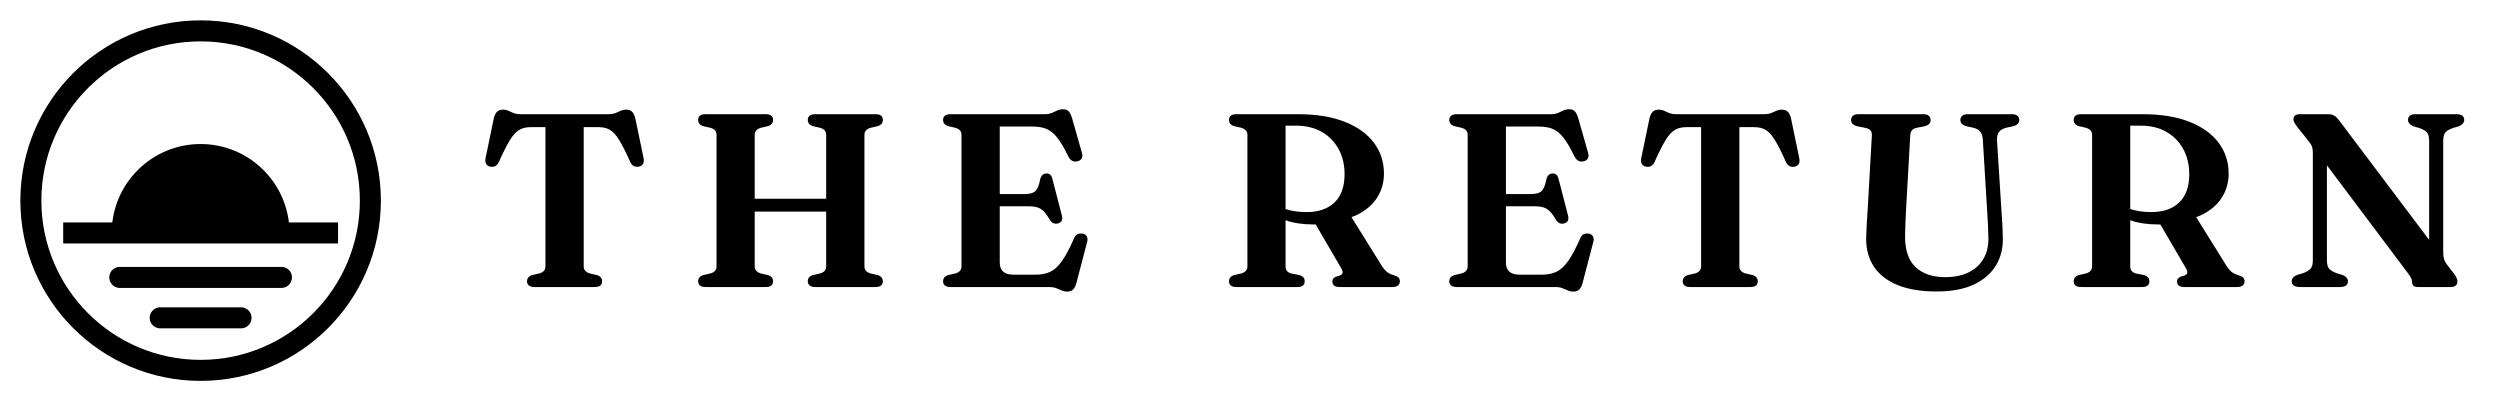
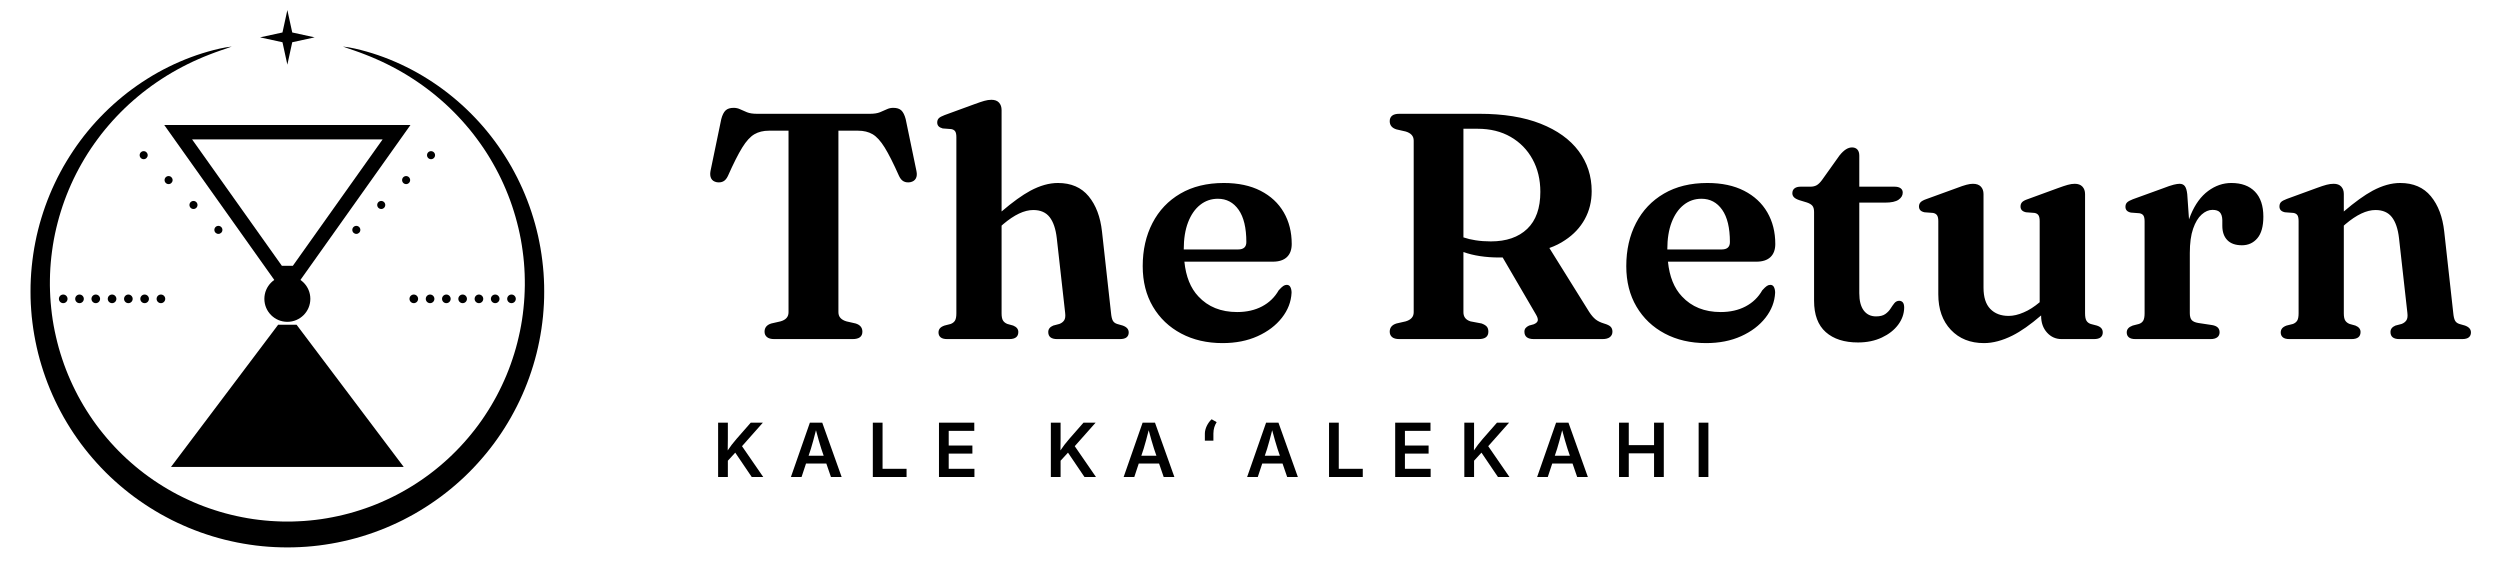
- <svg xmlns="http://www.w3.org/2000/svg" width="648" height="104" viewBox="0 0 648 104">
-   <circle cx="52" cy="52.0" r="44" fill="none" stroke="#000000" stroke-width="5.448" />
-   <path d="M28.952 60.381 A23.048 23.048 0 0 1 75.048 60.381 Z" fill="#000000" />
-   <line x1="16.381" y1="60.381" x2="87.619" y2="60.381" stroke="#000000" stroke-width="5.448" />
-   <line x1="31.048" y1="71.905" x2="72.952" y2="71.905" stroke="#000000" stroke-width="5.448" stroke-linecap="round" />
-   <line x1="41.524" y1="82.381" x2="62.476" y2="82.381" stroke="#000000" stroke-width="5.448" stroke-linecap="round" />
-   <path transform="translate(124,74.4)" d="M11.072 -44.8H33.6Q34.784 -44.8 35.552 -45.104Q36.32 -45.408 36.912 -45.696Q37.504 -45.984 38.208 -45.984Q39.264 -45.984 39.808 -45.472Q40.352 -44.96 40.672 -43.744L42.816 -33.408Q43.008 -32.512 42.688 -31.936Q42.368 -31.36 41.6 -31.2Q40.864 -31.072 40.304 -31.344Q39.744 -31.616 39.36 -32.416Q37.696 -36.16 36.496 -38.096Q35.296 -40.032 34.096 -40.736Q32.896 -41.44 31.2 -41.44H27.296V-5.344Q27.296 -4.64 27.712 -4.192Q28.128 -3.744 28.896 -3.52L30.72 -3.104Q32.064 -2.688 32.064 -1.472Q32.064 0.0 30.112 0.0H14.528Q13.568 0.0 13.088 -0.4Q12.608 -0.8 12.608 -1.472Q12.608 -2.688 13.952 -3.104L15.776 -3.52Q16.576 -3.744 16.976 -4.192Q17.376 -4.64 17.376 -5.344V-41.44H13.472Q11.808 -41.44 10.592 -40.736Q9.376 -40.032 8.176 -38.096Q6.976 -36.16 5.312 -32.416Q4.928 -31.616 4.368 -31.344Q3.808 -31.072 3.072 -31.2Q2.304 -31.36 2.0 -31.936Q1.696 -32.512 1.856 -33.408L4.0 -43.744Q4.32 -44.96 4.864 -45.472Q5.408 -45.984 6.464 -45.984Q7.168 -45.984 7.76 -45.696Q8.352 -45.408 9.12 -45.104Q9.888 -44.8 11.072 -44.8Z M71.616 -5.344Q71.616 -4.64 72.032 -4.192Q72.448 -3.744 73.216 -3.52L75.04 -3.104Q76.384 -2.688 76.384 -1.472Q76.384 -0.8 75.92 -0.4Q75.456 0.0 74.464 0.0H58.88Q57.888 0.0 57.424 -0.4Q56.96 -0.8 56.96 -1.472Q56.96 -2.688 58.304 -3.104L60.128 -3.52Q60.928 -3.744 61.328 -4.192Q61.728 -4.64 61.728 -5.344V-39.456Q61.728 -40.16 61.328 -40.608Q60.928 -41.056 60.128 -41.28L58.304 -41.696Q56.96 -42.112 56.96 -43.328Q56.96 -44.032 57.424 -44.416Q57.888 -44.8 58.88 -44.8H74.464Q75.456 -44.8 75.92 -44.416Q76.384 -44.032 76.384 -43.328Q76.384 -42.112 75.04 -41.696L73.216 -41.28Q72.448 -41.056 72.032 -40.608Q71.616 -40.16 71.616 -39.456V-22.88H90.144V-39.456Q90.144 -40.16 89.744 -40.608Q89.344 -41.056 88.544 -41.28L86.72 -41.696Q85.376 -42.112 85.376 -43.328Q85.376 -44.032 85.856 -44.416Q86.336 -44.8 87.328 -44.8H102.912Q103.904 -44.8 104.368 -44.416Q104.832 -44.032 104.832 -43.328Q104.832 -42.112 103.488 -41.696L101.664 -41.28Q100.896 -41.056 100.48 -40.608Q100.064 -40.16 100.064 -39.456V-5.344Q100.064 -4.64 100.48 -4.192Q100.896 -3.744 101.664 -3.52L103.488 -3.104Q104.832 -2.688 104.832 -1.472Q104.832 -0.8 104.368 -0.4Q103.904 0.0 102.912 0.0H87.328Q86.336 0.0 85.856 -0.4Q85.376 -0.8 85.376 -1.472Q85.376 -2.688 86.72 -3.104L88.544 -3.52Q89.344 -3.744 89.744 -4.192Q90.144 -4.64 90.144 -5.344V-19.552H71.616Z M120.448 -43.328Q120.448 -44.032 120.928 -44.416Q121.408 -44.8 122.4 -44.8H146.72Q147.872 -44.8 148.624 -45.12Q149.376 -45.44 150.032 -45.76Q150.688 -46.08 151.552 -46.08Q152.512 -46.08 153.008 -45.536Q153.504 -44.992 153.888 -43.744L156.448 -34.752Q156.672 -33.952 156.416 -33.408Q156.16 -32.864 155.456 -32.64Q154.656 -32.384 154.016 -32.672Q153.376 -32.96 152.96 -33.76Q151.744 -36.256 150.704 -37.808Q149.664 -39.36 148.608 -40.176Q147.552 -40.992 146.32 -41.296Q145.088 -41.6 143.456 -41.6H135.136V-24.096H141.568Q143.552 -24.096 144.368 -24.864Q145.184 -25.632 145.6 -27.872Q145.792 -28.64 146.192 -29.024Q146.592 -29.408 147.2 -29.44Q148.416 -29.504 148.768 -28.064L151.232 -18.56Q151.424 -17.728 151.216 -17.232Q151.008 -16.736 150.336 -16.512Q149.696 -16.32 149.136 -16.512Q148.576 -16.704 148.192 -17.312Q147.328 -18.784 146.576 -19.568Q145.824 -20.352 144.896 -20.64Q143.968 -20.928 142.528 -20.928H135.136V-6.368Q135.136 -4.768 136.032 -3.984Q136.928 -3.2 138.752 -3.2H144.384Q146.56 -3.2 148.16 -3.92Q149.76 -4.64 151.216 -6.672Q152.672 -8.704 154.432 -12.704Q154.752 -13.44 155.296 -13.696Q155.84 -13.952 156.544 -13.856Q157.344 -13.728 157.68 -13.152Q158.016 -12.576 157.792 -11.712L155.04 -1.184Q154.72 0.032 154.176 0.608Q153.632 1.184 152.576 1.184Q151.84 1.184 151.184 0.88Q150.528 0.576 149.76 0.288Q148.992 0.0 147.872 0.0H122.4Q121.408 0.0 120.928 -0.4Q120.448 -0.8 120.448 -1.472Q120.448 -2.688 121.792 -3.104L123.616 -3.52Q124.416 -3.744 124.816 -4.192Q125.216 -4.64 125.216 -5.344V-39.456Q125.216 -40.16 124.816 -40.608Q124.416 -41.056 123.616 -41.28L121.792 -41.696Q120.448 -42.112 120.448 -43.328Z  M234.72 -29.408Q234.72 -26.336 233.344 -23.84Q231.968 -21.344 229.44 -19.68Q228.032 -18.72 226.304 -18.112L234.24 -5.376Q234.848 -4.448 235.472 -3.936Q236.096 -3.424 237.152 -3.104Q238.144 -2.816 238.496 -2.448Q238.848 -2.08 238.848 -1.472Q238.848 -0.8 238.352 -0.4Q237.856 0.0 236.864 0.0H223.232Q221.344 0.0 221.344 -1.472Q221.344 -1.888 221.568 -2.176Q221.792 -2.464 222.272 -2.688L223.2 -2.944Q223.904 -3.232 224.0 -3.68Q224.096 -4.128 223.616 -4.928L217.024 -16.224Q216.672 -16.224 216.32 -16.224Q214.336 -16.224 212.528 -16.496Q210.72 -16.768 209.216 -17.312V-5.344Q209.216 -4.64 209.568 -4.192Q209.92 -3.744 210.624 -3.52L212.832 -3.104Q213.6 -2.816 213.888 -2.448Q214.176 -2.08 214.176 -1.472Q214.176 0.0 212.256 0.0H196.48Q195.488 0.0 195.024 -0.4Q194.56 -0.8 194.56 -1.472Q194.56 -2.688 195.904 -3.104L197.728 -3.52Q198.496 -3.744 198.912 -4.192Q199.328 -4.64 199.328 -5.344V-39.456Q199.328 -40.16 198.912 -40.608Q198.496 -41.056 197.728 -41.28L195.904 -41.696Q194.56 -42.112 194.56 -43.328Q194.56 -44.032 195.024 -44.416Q195.488 -44.8 196.48 -44.8H212.384Q219.584 -44.8 224.56 -42.832Q229.536 -40.864 232.128 -37.392Q234.72 -33.92 234.72 -29.408ZM209.216 -20.224Q210.336 -19.84 211.616 -19.648Q213.056 -19.424 214.656 -19.424Q219.296 -19.424 221.904 -21.92Q224.512 -24.416 224.512 -29.28Q224.512 -32.928 222.96 -35.76Q221.408 -38.592 218.608 -40.208Q215.808 -41.824 212.032 -41.824H209.216Z M251.648 -43.328Q251.648 -44.032 252.128 -44.416Q252.608 -44.8 253.6 -44.8H277.92Q279.072 -44.8 279.824 -45.12Q280.576 -45.44 281.232 -45.76Q281.888 -46.08 282.752 -46.08Q283.712 -46.08 284.208 -45.536Q284.704 -44.992 285.088 -43.744L287.648 -34.752Q287.872 -33.952 287.616 -33.408Q287.36 -32.864 286.656 -32.64Q285.856 -32.384 285.216 -32.672Q284.576 -32.96 284.16 -33.76Q282.944 -36.256 281.904 -37.808Q280.864 -39.36 279.808 -40.176Q278.752 -40.992 277.52 -41.296Q276.288 -41.6 274.656 -41.6H266.336V-24.096H272.768Q274.752 -24.096 275.568 -24.864Q276.384 -25.632 276.8 -27.872Q276.992 -28.64 277.392 -29.024Q277.792 -29.408 278.4 -29.44Q279.616 -29.504 279.968 -28.064L282.432 -18.56Q282.624 -17.728 282.416 -17.232Q282.208 -16.736 281.536 -16.512Q280.896 -16.32 280.336 -16.512Q279.776 -16.704 279.392 -17.312Q278.528 -18.784 277.776 -19.568Q277.024 -20.352 276.096 -20.64Q275.168 -20.928 273.728 -20.928H266.336V-6.368Q266.336 -4.768 267.232 -3.984Q268.128 -3.2 269.952 -3.2H275.584Q277.76 -3.2 279.36 -3.92Q280.96 -4.64 282.416 -6.672Q283.872 -8.704 285.632 -12.704Q285.952 -13.44 286.496 -13.696Q287.04 -13.952 287.744 -13.856Q288.544 -13.728 288.88 -13.152Q289.216 -12.576 288.992 -11.712L286.24 -1.184Q285.92 0.032 285.376 0.608Q284.832 1.184 283.776 1.184Q283.04 1.184 282.384 0.88Q281.728 0.576 280.96 0.288Q280.192 0.0 279.072 0.0H253.6Q252.608 0.0 252.128 -0.4Q251.648 -0.8 251.648 -1.472Q251.648 -2.688 252.992 -3.104L254.816 -3.52Q255.616 -3.744 256.016 -4.192Q256.416 -4.64 256.416 -5.344V-39.456Q256.416 -40.16 256.016 -40.608Q255.616 -41.056 254.816 -41.28L252.992 -41.696Q251.648 -42.112 251.648 -43.328Z M310.624 -44.8H333.152Q334.336 -44.8 335.104 -45.104Q335.872 -45.408 336.464 -45.696Q337.056 -45.984 337.76 -45.984Q338.816 -45.984 339.36 -45.472Q339.904 -44.96 340.224 -43.744L342.368 -33.408Q342.56 -32.512 342.24 -31.936Q341.92 -31.36 341.152 -31.2Q340.416 -31.072 339.856 -31.344Q339.296 -31.616 338.912 -32.416Q337.248 -36.16 336.048 -38.096Q334.848 -40.032 333.648 -40.736Q332.448 -41.44 330.752 -41.44H326.848V-5.344Q326.848 -4.64 327.264 -4.192Q327.68 -3.744 328.448 -3.52L330.272 -3.104Q331.616 -2.688 331.616 -1.472Q331.616 0.0 329.664 0.0H314.08Q313.12 0.0 312.64 -0.4Q312.16 -0.8 312.16 -1.472Q312.16 -2.688 313.504 -3.104L315.328 -3.52Q316.128 -3.744 316.528 -4.192Q316.928 -4.64 316.928 -5.344V-41.44H313.024Q311.36 -41.44 310.144 -40.736Q308.928 -40.032 307.728 -38.096Q306.528 -36.16 304.864 -32.416Q304.48 -31.616 303.92 -31.344Q303.36 -31.072 302.624 -31.2Q301.856 -31.36 301.552 -31.936Q301.248 -32.512 301.408 -33.408L303.552 -43.744Q303.872 -44.96 304.416 -45.472Q304.96 -45.984 306.016 -45.984Q306.72 -45.984 307.312 -45.696Q307.904 -45.408 308.672 -45.104Q309.44 -44.8 310.624 -44.8Z M391.104 -19.168 389.952 -38.112Q389.888 -39.488 389.28 -40.256Q388.672 -41.024 387.392 -41.312L385.888 -41.632Q384.896 -41.888 384.512 -42.288Q384.128 -42.688 384.128 -43.328Q384.128 -44.0 384.608 -44.4Q385.088 -44.8 385.984 -44.8H397.536Q398.432 -44.8 398.912 -44.4Q399.392 -44.0 399.392 -43.328Q399.392 -42.656 398.992 -42.272Q398.592 -41.888 397.632 -41.632L396.224 -41.344Q394.624 -40.96 394.08 -40.112Q393.536 -39.264 393.632 -37.888L394.816 -19.2Q394.944 -17.568 395.024 -16.0Q395.104 -14.432 395.136 -12.736Q395.232 -8.736 393.344 -5.6Q391.456 -2.464 387.632 -0.656Q383.808 1.152 377.952 1.152Q371.872 1.152 367.792 -0.544Q363.712 -2.24 361.68 -5.344Q359.648 -8.448 359.712 -12.64Q359.712 -13.408 359.776 -14.56Q359.84 -15.712 359.92 -17.232Q360.0 -18.752 360.128 -20.576L361.184 -39.264Q361.248 -40.192 360.784 -40.656Q360.32 -41.12 359.2 -41.312L357.568 -41.632Q355.808 -42.016 355.808 -43.296Q355.808 -44.0 356.288 -44.4Q356.768 -44.8 357.696 -44.8H374.56Q375.456 -44.8 375.936 -44.4Q376.416 -44.0 376.416 -43.296Q376.416 -42.656 376.016 -42.256Q375.616 -41.856 374.656 -41.632L372.992 -41.312Q372.064 -41.152 371.632 -40.688Q371.2 -40.224 371.136 -39.328L370.08 -20.608Q369.952 -18.4 369.888 -16.576Q369.824 -14.752 369.792 -13.344Q369.728 -7.808 372.496 -5.184Q375.264 -2.56 380.192 -2.56Q383.712 -2.56 386.24 -3.792Q388.768 -5.024 390.112 -7.312Q391.456 -9.6 391.392 -12.768Q391.328 -14.976 391.264 -16.448Q391.2 -17.92 391.104 -19.168Z M453.664 -29.408Q453.664 -26.336 452.288 -23.84Q450.912 -21.344 448.384 -19.68Q446.976 -18.72 445.248 -18.112L453.184 -5.376Q453.792 -4.448 454.416 -3.936Q455.04 -3.424 456.096 -3.104Q457.088 -2.816 457.44 -2.448Q457.792 -2.08 457.792 -1.472Q457.792 -0.8 457.296 -0.4Q456.8 0.0 455.808 0.0H442.176Q440.288 0.0 440.288 -1.472Q440.288 -1.888 440.512 -2.176Q440.736 -2.464 441.216 -2.688L442.144 -2.944Q442.848 -3.232 442.944 -3.68Q443.04 -4.128 442.56 -4.928L435.968 -16.224Q435.616 -16.224 435.264 -16.224Q433.28 -16.224 431.472 -16.496Q429.664 -16.768 428.16 -17.312V-5.344Q428.16 -4.64 428.512 -4.192Q428.864 -3.744 429.568 -3.52L431.776 -3.104Q432.544 -2.816 432.832 -2.448Q433.12 -2.08 433.12 -1.472Q433.12 0.0 431.2 0.0H415.424Q414.432 0.0 413.968 -0.4Q413.504 -0.8 413.504 -1.472Q413.504 -2.688 414.848 -3.104L416.672 -3.52Q417.44 -3.744 417.856 -4.192Q418.272 -4.64 418.272 -5.344V-39.456Q418.272 -40.16 417.856 -40.608Q417.44 -41.056 416.672 -41.28L414.848 -41.696Q413.504 -42.112 413.504 -43.328Q413.504 -44.032 413.968 -44.416Q414.432 -44.8 415.424 -44.8H431.328Q438.528 -44.8 443.504 -42.832Q448.48 -40.864 451.072 -37.392Q453.664 -33.92 453.664 -29.408ZM428.16 -20.224Q429.28 -19.84 430.56 -19.648Q432 -19.424 433.6 -19.424Q438.24 -19.424 440.848 -21.92Q443.456 -24.416 443.456 -29.28Q443.456 -32.928 441.904 -35.76Q440.352 -38.592 437.552 -40.208Q434.752 -41.824 430.976 -41.824H428.16Z M484.576 -1.472Q484.576 -0.8 484.112 -0.416Q483.648 -0.032 482.624 0.0H472Q471.008 -0.032 470.512 -0.416Q470.016 -0.8 470.016 -1.472Q470.016 -2.592 471.424 -3.136L472.928 -3.584Q474.4 -4.128 474.944 -4.8Q475.488 -5.472 475.488 -6.976V-34.816Q475.488 -35.84 475.232 -36.48Q474.976 -37.12 474.048 -38.24L471.36 -41.632Q470.848 -42.336 470.656 -42.72Q470.464 -43.104 470.464 -43.488Q470.464 -44.128 470.896 -44.464Q471.328 -44.8 472.064 -44.8H479.392Q480.352 -44.8 480.976 -44.464Q481.6 -44.128 482.272 -43.232L505.632 -12.224V-37.824Q505.632 -39.296 505.136 -39.984Q504.64 -40.672 503.072 -41.216L501.568 -41.664Q500.16 -42.272 500.16 -43.328Q500.16 -44.032 500.64 -44.416Q501.12 -44.8 502.112 -44.8H512.736Q513.76 -44.8 514.24 -44.416Q514.72 -44.032 514.72 -43.328Q514.72 -42.24 513.312 -41.664L511.808 -41.216Q510.336 -40.704 509.808 -40.032Q509.28 -39.36 509.28 -37.824V-9.152Q509.28 -8.128 509.456 -7.392Q509.632 -6.656 510.112 -6.016L512.096 -3.424Q512.672 -2.624 512.816 -2.224Q512.96 -1.824 512.96 -1.408Q512.96 -0.768 512.512 -0.384Q512.064 0.0 511.264 0.0H502.752Q501.216 0.0 501.216 -1.216Q501.216 -1.728 501.024 -2.192Q500.832 -2.656 499.904 -3.904L479.136 -31.552V-6.976Q479.136 -5.536 479.632 -4.848Q480.128 -4.16 481.664 -3.584L483.168 -3.136Q484.576 -2.56 484.576 -1.472Z" fill="#000000" />
+ <svg xmlns="http://www.w3.org/2000/svg" width="870" height="200" viewBox="0 0 870 200">
+   <g transform="translate(0,0) scale(1.0)">
+     <circle cx="22.00" cy="104.00" r="1.5" fill="#000000" />
+     <circle cx="27.67" cy="104.00" r="1.5" fill="#000000" />
+     <circle cx="33.33" cy="104.00" r="1.5" fill="#000000" />
+     <circle cx="39.00" cy="104.00" r="1.5" fill="#000000" />
+     <circle cx="44.67" cy="104.00" r="1.5" fill="#000000" />
+     <circle cx="50.33" cy="104.00" r="1.5" fill="#000000" />
+     <circle cx="56.00" cy="104.00" r="1.5" fill="#000000" />
+     <circle cx="144.00" cy="104.00" r="1.5" fill="#000000" />
+     <circle cx="149.67" cy="104.00" r="1.5" fill="#000000" />
+     <circle cx="155.33" cy="104.00" r="1.5" fill="#000000" />
+     <circle cx="161.00" cy="104.00" r="1.5" fill="#000000" />
+     <circle cx="166.67" cy="104.00" r="1.5" fill="#000000" />
+     <circle cx="172.33" cy="104.00" r="1.5" fill="#000000" />
+     <circle cx="178.00" cy="104.00" r="1.5" fill="#000000" />
+     <circle cx="50.00" cy="54.00" r="1.4" fill="#000000" />
+     <circle cx="58.67" cy="62.67" r="1.4" fill="#000000" />
+     <circle cx="67.33" cy="71.33" r="1.4" fill="#000000" />
+     <circle cx="76.00" cy="80.00" r="1.4" fill="#000000" />
+     <circle cx="150.00" cy="54.00" r="1.4" fill="#000000" />
+     <circle cx="141.33" cy="62.67" r="1.4" fill="#000000" />
+     <circle cx="132.67" cy="71.33" r="1.4" fill="#000000" />
+     <circle cx="124.00" cy="80.00" r="1.4" fill="#000000" />
+     <path d="M119.35,16.20 L121.43,16.49 L123.49,16.90 L125.53,17.39 L127.56,17.94 L129.58,18.54 L131.59,19.20 L133.57,19.91 L135.54,20.67 L137.49,21.49 L139.42,22.35 L141.33,23.27 L143.22,24.23 L145.08,25.24 L146.92,26.30 L148.73,27.41 L150.52,28.56 L152.28,29.76 L154.01,31.00 L155.71,32.28 L157.37,33.61 L159.01,34.98 L160.61,36.39 L162.18,37.84 L163.71,39.33 L165.21,40.86 L166.67,42.42 L168.09,44.02 L169.47,45.66 L170.81,47.33 L172.11,49.04 L173.37,50.78 L174.58,52.55 L175.75,54.35 L176.88,56.18 L177.97,58.03 L179.00,59.92 L180.00,61.83 L180.94,63.77 L181.84,65.72 L182.69,67.71 L183.49,69.71 L184.24,71.73 L184.94,73.77 L185.59,75.83 L186.20,77.91 L186.75,80.00 L187.25,82.10 L187.69,84.22 L188.09,86.35 L188.43,88.49 L188.72,90.64 L188.96,92.79 L189.15,94.95 L189.28,97.12 L189.36,99.29 L189.38,101.46 L189.36,103.63 L189.28,105.80 L189.14,107.97 L188.96,110.14 L188.71,112.30 L188.42,114.45 L188.07,116.60 L187.67,118.74 L187.22,120.87 L186.72,122.99 L186.16,125.10 L185.55,127.19 L184.89,129.27 L184.18,131.34 L183.42,133.38 L182.61,135.41 L181.75,137.41 L180.84,139.40 L179.88,141.36 L178.87,143.30 L177.82,145.22 L176.72,147.10 L175.57,148.97 L174.38,150.80 L173.14,152.60 L171.86,154.38 L170.53,156.12 L169.16,157.83 L167.75,159.50 L166.30,161.14 L164.81,162.75 L163.28,164.32 L161.71,165.85 L160.10,167.34 L158.46,168.79 L156.78,170.20 L155.07,171.57 L153.32,172.90 L151.54,174.18 L149.73,175.42 L147.89,176.62 L146.02,177.77 L144.13,178.88 L142.20,179.93 L140.26,180.95 L138.28,181.91 L136.28,182.82 L134.27,183.69 L132.23,184.50 L130.17,185.27 L128.09,185.98 L125.99,186.65 L123.88,187.26 L121.76,187.82 L119.62,188.32 L117.47,188.78 L115.31,189.18 L113.14,189.53 L110.96,189.83 L108.78,190.07 L106.59,190.26 L104.39,190.39 L102.20,190.47 L100.00,190.50 L97.80,190.47 L95.61,190.39 L93.41,190.26 L91.22,190.07 L89.04,189.83 L86.86,189.53 L84.69,189.18 L82.53,188.78 L80.38,188.32 L78.24,187.82 L76.12,187.26 L74.01,186.65 L71.91,185.98 L69.83,185.27 L67.77,184.50 L65.73,183.69 L63.72,182.82 L61.72,181.91 L59.74,180.95 L57.80,179.93 L55.87,178.88 L53.98,177.77 L52.11,176.62 L50.27,175.42 L48.46,174.18 L46.68,172.90 L44.93,171.57 L43.22,170.20 L41.54,168.79 L39.90,167.34 L38.29,165.85 L36.72,164.32 L35.19,162.75 L33.70,161.14 L32.25,159.50 L30.84,157.83 L29.47,156.12 L28.14,154.38 L26.86,152.60 L25.62,150.80 L24.43,148.97 L23.28,147.10 L22.18,145.22 L21.13,143.30 L20.12,141.36 L19.16,139.40 L18.25,137.41 L17.39,135.41 L16.58,133.38 L15.82,131.34 L15.11,129.27 L14.45,127.19 L13.84,125.10 L13.28,122.99 L12.78,120.87 L12.33,118.74 L11.93,116.60 L11.58,114.45 L11.29,112.30 L11.04,110.14 L10.86,107.97 L10.72,105.80 L10.64,103.63 L10.62,101.46 L10.64,99.29 L10.72,97.12 L10.85,94.95 L11.04,92.79 L11.28,90.64 L11.57,88.49 L11.91,86.35 L12.31,84.22 L12.75,82.10 L13.25,80.00 L13.80,77.91 L14.41,75.83 L15.06,73.77 L15.76,71.73 L16.51,69.71 L17.31,67.71 L18.16,65.72 L19.06,63.77 L20.00,61.83 L21.00,59.92 L22.03,58.03 L23.12,56.18 L24.25,54.35 L25.42,52.55 L26.63,50.78 L27.89,49.04 L29.19,47.33 L30.53,45.66 L31.91,44.02 L33.33,42.42 L34.79,40.86 L36.29,39.33 L37.82,37.84 L39.39,36.39 L40.99,34.98 L42.63,33.61 L44.29,32.28 L45.99,31.00 L47.72,29.76 L49.48,28.56 L51.27,27.41 L53.08,26.30 L54.92,25.24 L56.78,24.23 L58.67,23.27 L60.58,22.35 L62.51,21.49 L64.46,20.67 L66.43,19.91 L68.41,19.20 L70.42,18.54 L72.44,17.94 L74.47,17.39 L76.51,16.90 L78.57,16.49 L80.65,16.20 L80.65,16.20 L78.68,16.91 L76.70,17.58 L74.74,18.28 L72.80,19.02 L70.87,19.79 L68.97,20.61 L67.08,21.46 L65.22,22.36 L63.38,23.30 L61.56,24.28 L59.77,25.30 L58.00,26.36 L56.26,27.47 L54.55,28.61 L52.86,29.79 L51.21,31.01 L49.59,32.26 L48.00,33.56 L46.44,34.89 L44.91,36.25 L43.42,37.65 L41.96,39.09 L40.54,40.56 L39.15,42.06 L37.81,43.59 L36.49,45.15 L35.22,46.74 L33.99,48.37 L32.80,50.01 L31.64,51.69 L30.53,53.39 L29.46,55.12 L28.44,56.87 L27.45,58.65 L26.51,60.44 L25.61,62.26 L24.76,64.10 L23.95,65.96 L23.19,67.83 L22.47,69.72 L21.80,71.63 L21.18,73.55 L20.60,75.48 L20.07,77.43 L19.58,79.39 L19.14,81.36 L18.75,83.33 L18.41,85.32 L18.12,87.31 L17.87,89.31 L17.67,91.31 L17.52,93.32 L17.42,95.32 L17.37,97.33 L17.36,99.34 L17.41,101.35 L17.50,103.35 L17.64,105.35 L17.83,107.35 L18.06,109.34 L18.34,111.32 L18.67,113.29 L19.05,115.26 L19.48,117.21 L19.95,119.16 L20.46,121.09 L21.03,123.01 L21.64,124.91 L22.29,126.80 L22.99,128.67 L23.73,130.52 L24.52,132.35 L25.35,134.16 L26.23,135.96 L27.14,137.73 L28.10,139.47 L29.10,141.20 L30.14,142.89 L31.22,144.56 L32.34,146.21 L33.50,147.83 L34.70,149.42 L35.94,150.97 L37.21,152.50 L38.52,154.00 L39.86,155.46 L41.24,156.90 L42.65,158.29 L44.09,159.66 L45.57,160.98 L47.08,162.28 L48.61,163.53 L50.18,164.75 L51.78,165.93 L53.40,167.07 L55.05,168.17 L56.73,169.23 L58.43,170.25 L60.15,171.23 L61.90,172.17 L63.67,173.06 L65.46,173.91 L67.26,174.72 L69.09,175.49 L70.94,176.21 L72.80,176.88 L74.68,177.51 L76.57,178.10 L78.47,178.64 L80.39,179.13 L82.32,179.58 L84.26,179.98 L86.21,180.34 L88.16,180.65 L90.13,180.91 L92.09,181.12 L94.07,181.29 L96.04,181.40 L98.02,181.48 L100.00,181.50 L101.98,181.48 L103.96,181.40 L105.93,181.29 L107.91,181.12 L109.87,180.91 L111.84,180.65 L113.79,180.34 L115.74,179.98 L117.68,179.58 L119.61,179.13 L121.53,178.64 L123.43,178.10 L125.32,177.51 L127.20,176.88 L129.06,176.21 L130.91,175.49 L132.74,174.72 L134.54,173.91 L136.33,173.06 L138.10,172.17 L139.85,171.23 L141.57,170.25 L143.27,169.23 L144.95,168.17 L146.60,167.07 L148.22,165.93 L149.82,164.75 L151.39,163.53 L152.92,162.28 L154.43,160.98 L155.91,159.66 L157.35,158.29 L158.76,156.90 L160.14,155.46 L161.48,154.00 L162.79,152.50 L164.06,150.97 L165.30,149.42 L166.50,147.83 L167.66,146.21 L168.78,144.56 L169.86,142.89 L170.90,141.20 L171.90,139.47 L172.86,137.73 L173.77,135.96 L174.65,134.16 L175.48,132.35 L176.27,130.52 L177.01,128.67 L177.71,126.80 L178.36,124.91 L178.97,123.01 L179.54,121.09 L180.05,119.16 L180.52,117.21 L180.95,115.26 L181.33,113.29 L181.66,111.32 L181.94,109.34 L182.17,107.35 L182.36,105.35 L182.50,103.35 L182.59,101.35 L182.64,99.34 L182.63,97.33 L182.58,95.32 L182.48,93.32 L182.33,91.31 L182.13,89.31 L181.88,87.31 L181.59,85.32 L181.25,83.33 L180.86,81.36 L180.42,79.39 L179.93,77.43 L179.40,75.48 L178.82,73.55 L178.20,71.63 L177.53,69.72 L176.81,67.83 L176.05,65.96 L175.24,64.10 L174.39,62.26 L173.49,60.44 L172.55,58.65 L171.56,56.87 L170.54,55.12 L169.47,53.39 L168.36,51.69 L167.20,50.01 L166.01,48.37 L164.78,46.74 L163.51,45.15 L162.19,43.59 L160.85,42.06 L159.46,40.56 L158.04,39.09 L156.58,37.65 L155.09,36.25 L153.56,34.89 L152.00,33.56 L150.41,32.26 L148.79,31.01 L147.14,29.79 L145.45,28.61 L143.74,27.47 L142.00,26.36 L140.23,25.30 L138.44,24.28 L136.62,23.30 L134.78,22.36 L132.92,21.46 L131.03,20.61 L129.13,19.79 L127.20,19.02 L125.26,18.28 L123.30,17.58 L121.32,16.91 L119.35,16.20 Z" fill="#000000" />
+     <path d="M100.00,3.50 L101.70,11.30 L109.50,13.00 L101.70,14.70 L100.00,22.50 L98.30,14.70 L90.50,13.00 L98.30,11.30 Z" fill="#000000" />
+     <path d="M62,46 L138,46 L103.2,95 L96.8,95 Z" fill="none" stroke="#000000" stroke-width="5" stroke-linejoin="miter" stroke-miterlimit="10" />
+     <path d="M96.8,113 L103.2,113 L140.5,162.5 L59.5,162.5 Z" fill="#000000" />
+     <circle cx="100" cy="104" r="8" fill="#000000" />
+   </g>
+   <path d="M263.376 39.6H302.8Q304.872 39.6 306.216 39.068Q307.56 38.536 308.596 38.032Q309.632 37.528 310.864 37.528Q312.712 37.528 313.664 38.424Q314.616 39.32 315.176 41.448L318.928 59.536Q319.264 61.104 318.704 62.112Q318.144 63.12 316.8 63.4Q315.512 63.624 314.532 63.148Q313.552 62.672 312.88 61.272Q309.968 54.72 307.868 51.332Q305.768 47.944 303.668 46.712Q301.568 45.48 298.6 45.48H291.768V108.648Q291.768 109.88 292.496 110.664Q293.224 111.448 294.568 111.84L297.76 112.568Q300.112 113.296 300.112 115.424Q300.112 118.0 296.696 118.0H269.424Q267.744 118.0 266.904 117.3Q266.064 116.6 266.064 115.424Q266.064 113.296 268.416 112.568L271.608 111.84Q273.008 111.448 273.708 110.664Q274.408 109.88 274.408 108.648V45.48H267.576Q264.664 45.48 262.536 46.712Q260.408 47.944 258.308 51.332Q256.208 54.72 253.296 61.272Q252.624 62.672 251.644 63.148Q250.664 63.624 249.376 63.4Q248.032 63.12 247.5 62.112Q246.968 61.104 247.248 59.536L251.0 41.448Q251.56 39.32 252.512 38.424Q253.464 37.528 255.312 37.528Q256.544 37.528 257.58 38.032Q258.616 38.536 259.96 39.068Q261.304 39.6 263.376 39.6ZM348.552 38.312V73.592Q354.32 68.664 358.576 66.368Q363.616 63.68 368.152 63.68Q375.04 63.68 378.848 68.3Q382.656 72.92 383.496 80.592L386.632 108.872Q386.8 110.72 387.248 111.56Q387.696 112.4 388.76 112.736L390.72 113.296Q391.784 113.688 392.288 114.276Q392.792 114.864 392.792 115.704Q392.792 116.768 392.064 117.384Q391.336 118.0 389.712 118.0H367.872Q364.792 118.0 364.792 115.536Q364.792 114.024 366.528 113.296L368.656 112.736Q369.72 112.344 370.308 111.504Q370.896 110.664 370.672 108.872L367.76 82.888Q367.2 78.016 365.268 75.552Q363.336 73.088 359.584 73.088Q357.232 73.088 354.628 74.32Q352.024 75.552 349.112 78.016L348.552 78.52V109.04Q348.552 110.776 349.056 111.56Q349.56 112.344 350.568 112.736L352.584 113.296Q354.376 114.024 354.376 115.536Q354.376 118.0 351.24 118.0H329.624Q328.056 118.0 327.328 117.384Q326.6 116.768 326.6 115.704Q326.6 114.864 327.076 114.276Q327.552 113.688 328.672 113.296L330.856 112.736Q331.864 112.344 332.34 111.56Q332.816 110.776 332.816 109.04V47.72Q332.816 46.32 332.396 45.704Q331.976 45.088 331.024 44.92L328.056 44.696Q327.048 44.416 326.6 43.912Q326.152 43.408 326.152 42.624Q326.152 41.728 326.684 41.168Q327.216 40.608 328.728 40.048L339.144 36.24Q341.272 35.456 342.56 35.092Q343.848 34.728 345.024 34.728Q346.76 34.728 347.656 35.708Q348.552 36.688 348.552 38.312ZM449.52 84.904Q449.52 87.872 447.84 89.468Q446.16 91.064 442.912 91.064H412.168Q412.952 98.848 417.04 103.16Q422.08 108.592 430.536 108.592Q435.464 108.592 439.188 106.632Q442.912 104.672 444.984 101.032Q445.992 99.912 446.58 99.52Q447.168 99.128 447.784 99.128Q448.68 99.128 449.072 99.94Q449.464 100.752 449.464 101.872Q449.24 106.576 446.104 110.58Q442.968 114.584 437.648 116.992Q432.328 119.4 425.44 119.4Q417.32 119.4 411.048 116.068Q404.776 112.736 401.22 106.716Q397.664 100.696 397.664 92.632Q397.664 84.176 401.052 77.624Q404.44 71.072 410.768 67.376Q417.096 63.68 425.888 63.68Q433.392 63.68 438.684 66.396Q443.976 69.112 446.748 73.9Q449.52 78.688 449.52 84.904ZM430.872 86.808Q433.728 86.808 433.728 84.232Q433.728 76.84 431.04 73.004Q428.352 69.168 423.816 69.168Q420.344 69.168 417.656 71.296Q414.968 73.424 413.456 77.344Q411.944 81.264 411.944 86.808ZM553.904 66.536Q553.904 71.912 551.496 76.28Q549.088 80.648 544.664 83.56Q542.2 85.24 539.176 86.304L553.064 108.592Q554.128 110.216 555.22 111.112Q556.312 112.008 558.16 112.568Q559.896 113.072 560.512 113.716Q561.128 114.36 561.128 115.424Q561.128 116.6 560.26 117.3Q559.392 118.0 557.656 118.0H533.8Q530.496 118.0 530.496 115.424Q530.496 114.696 530.888 114.192Q531.28 113.688 532.12 113.296L533.744 112.848Q534.976 112.344 535.144 111.56Q535.312 110.776 534.472 109.376L522.936 89.608Q522.32 89.608 521.704 89.608Q518.232 89.608 515.068 89.132Q511.904 88.656 509.272 87.704V108.648Q509.272 109.88 509.888 110.664Q510.504 111.448 511.736 111.84L515.6 112.568Q516.944 113.072 517.448 113.716Q517.952 114.36 517.952 115.424Q517.952 118.0 514.592 118.0H486.984Q485.248 118.0 484.436 117.3Q483.624 116.6 483.624 115.424Q483.624 113.296 485.976 112.568L489.168 111.84Q490.512 111.448 491.24 110.664Q491.968 109.88 491.968 108.648V48.952Q491.968 47.72 491.24 46.936Q490.512 46.152 489.168 45.76L485.976 45.032Q483.624 44.304 483.624 42.176Q483.624 40.944 484.436 40.272Q485.248 39.6 486.984 39.6H514.816Q527.416 39.6 536.124 43.044Q544.832 46.488 549.368 52.564Q553.904 58.64 553.904 66.536ZM509.272 82.608Q511.232 83.28 513.472 83.616Q515.992 84.008 518.792 84.008Q526.912 84.008 531.476 79.64Q536.04 75.272 536.04 66.76Q536.04 60.376 533.324 55.42Q530.608 50.464 525.708 47.636Q520.808 44.808 514.2 44.808H509.272ZM617.8 84.904Q617.8 87.872 616.12 89.468Q614.44 91.064 611.192 91.064H580.448Q581.232 98.848 585.32 103.16Q590.36 108.592 598.816 108.592Q603.744 108.592 607.468 106.632Q611.192 104.672 613.264 101.032Q614.272 99.912 614.86 99.52Q615.448 99.128 616.064 99.128Q616.96 99.128 617.352 99.94Q617.744 100.752 617.744 101.872Q617.52 106.576 614.384 110.58Q611.248 114.584 605.928 116.992Q600.608 119.4 593.72 119.4Q585.6 119.4 579.328 116.068Q573.056 112.736 569.5 106.716Q565.944 100.696 565.944 92.632Q565.944 84.176 569.332 77.624Q572.72 71.072 579.048 67.376Q585.376 63.68 594.168 63.68Q601.672 63.68 606.964 66.396Q612.256 69.112 615.028 73.9Q617.8 78.688 617.8 84.904ZM599.152 86.808Q602.008 86.808 602.008 84.232Q602.008 76.84 599.32 73.004Q596.632 69.168 592.096 69.168Q588.624 69.168 585.936 71.296Q583.248 73.424 581.736 77.344Q580.224 81.264 580.224 86.808ZM628.776 70.456 626.2 69.672Q624.856 69.224 624.296 68.636Q623.736 68.048 623.736 67.264Q623.736 66.144 624.492 65.556Q625.248 64.968 626.536 64.968H629.952Q631.296 64.968 632.192 64.464Q633.088 63.96 634.04 62.672L640.144 54.104Q641.32 52.648 642.384 51.976Q643.448 51.304 644.512 51.304Q645.688 51.304 646.36 52.032Q647.032 52.76 647.032 54.16V64.968H659.352Q660.64 64.968 661.396 65.5Q662.152 66.032 662.152 67.04Q662.152 68.496 660.696 69.504Q659.24 70.512 655.992 70.512H647.032V102.04Q647.032 105.96 648.572 108.032Q650.112 110.104 652.856 110.104Q654.928 110.104 656.076 109.292Q657.224 108.48 657.896 107.416Q658.568 106.352 659.212 105.54Q659.856 104.728 660.864 104.672Q661.704 104.672 662.18 105.232Q662.656 105.792 662.656 107.08Q662.6 110.272 660.556 113.016Q658.512 115.76 654.872 117.468Q651.232 119.176 646.584 119.176Q639.416 119.176 635.356 115.564Q631.296 111.952 631.296 104.672V73.76Q631.296 72.304 630.708 71.604Q630.12 70.904 628.776 70.456ZM710.312 109.936V109.768Q704.712 114.584 700.344 116.768Q695.08 119.4 690.432 119.4Q683.264 119.4 678.896 114.78Q674.528 110.16 674.528 102.432V76.952Q674.528 75.552 674.08 74.908Q673.632 74.264 672.68 74.096L669.712 73.872Q668.704 73.648 668.256 73.144Q667.808 72.64 667.808 71.856Q667.808 70.96 668.368 70.372Q668.928 69.784 670.384 69.28L680.856 65.472Q683.04 64.632 684.328 64.296Q685.616 63.96 686.568 63.96Q688.416 63.96 689.34 64.94Q690.264 65.92 690.264 67.544V100.136Q690.264 105.064 692.616 107.5Q694.968 109.936 699.0 109.936Q701.464 109.936 704.264 108.704Q706.952 107.584 709.808 105.176V76.952Q709.808 75.552 709.388 74.908Q708.968 74.264 708.016 74.096L705.048 73.872Q704.04 73.648 703.592 73.144Q703.144 72.64 703.144 71.856Q703.144 70.96 703.676 70.372Q704.208 69.784 705.72 69.28L716.136 65.472Q718.264 64.688 719.58 64.324Q720.896 63.96 722.016 63.96Q723.752 63.96 724.676 64.94Q725.6 65.92 725.6 67.544V109.04Q725.6 110.776 726.076 111.588Q726.552 112.4 727.56 112.736L729.688 113.296Q730.752 113.632 731.256 114.22Q731.76 114.808 731.76 115.704Q731.76 116.768 731.032 117.384Q730.304 118.0 728.68 118.0H717.424Q714.4 118.0 712.356 115.732Q710.312 113.464 710.312 109.936ZM761.16 67.544 761.776 76.336Q762.056 75.496 762.392 74.712Q764.688 69.224 768.44 66.452Q772.192 63.68 776.504 63.68Q781.824 63.68 784.736 66.704Q787.648 69.728 787.648 75.384Q787.648 80.424 785.576 82.888Q783.504 85.352 780.2 85.352Q776.84 85.352 775.104 83.56Q773.368 81.768 773.368 78.576V76.56Q773.312 74.768 772.528 73.9Q771.744 73.032 769.952 73.032Q767.992 73.032 766.172 74.656Q764.352 76.28 763.204 79.584Q762.056 82.888 762.056 88.04V108.984Q762.056 110.608 762.7 111.364Q763.344 112.12 765.024 112.4L769.84 113.128Q771.128 113.352 771.772 113.968Q772.416 114.584 772.416 115.648Q772.416 116.768 771.604 117.384Q770.792 118.0 769.28 118.0H743.128Q741.56 118.0 740.832 117.384Q740.104 116.768 740.104 115.704Q740.104 114.864 740.608 114.276Q741.112 113.688 742.176 113.296L744.36 112.736Q745.368 112.4 745.844 111.588Q746.32 110.776 746.32 109.04V77.064Q746.32 75.608 745.9 74.992Q745.48 74.376 744.528 74.208L741.56 73.984Q740.552 73.76 740.104 73.256Q739.656 72.752 739.656 71.968Q739.656 71.016 740.216 70.456Q740.776 69.896 742.232 69.336L752.424 65.64Q755.168 64.576 756.456 64.268Q757.744 63.96 758.472 63.96Q759.704 63.96 760.32 64.772Q760.936 65.584 761.16 67.544ZM815.648 67.488V73.592Q821.416 68.664 825.672 66.368Q830.712 63.68 835.248 63.68Q842.136 63.68 845.944 68.3Q849.752 72.92 850.592 80.592L853.728 108.872Q853.896 110.72 854.344 111.56Q854.792 112.4 855.856 112.736L857.816 113.296Q858.88 113.688 859.384 114.276Q859.888 114.864 859.888 115.704Q859.888 116.768 859.16 117.384Q858.432 118.0 856.808 118.0H834.968Q831.888 118.0 831.888 115.536Q831.888 114.024 833.624 113.296L835.752 112.736Q836.816 112.344 837.404 111.504Q837.992 110.664 837.768 108.872L834.856 82.888Q834.296 78.016 832.364 75.552Q830.432 73.088 826.68 73.088Q824.328 73.088 821.724 74.32Q819.12 75.552 816.208 78.016L815.648 78.52V109.04Q815.648 110.776 816.152 111.56Q816.656 112.344 817.664 112.736L819.68 113.296Q821.472 114.024 821.472 115.536Q821.472 118.0 818.336 118.0H796.72Q795.152 118.0 794.424 117.384Q793.696 116.768 793.696 115.704Q793.696 114.864 794.172 114.276Q794.648 113.688 795.712 113.296L797.952 112.736Q798.96 112.344 799.436 111.56Q799.912 110.776 799.912 109.04V76.952Q799.912 75.496 799.492 74.88Q799.072 74.264 798.12 74.096L795.152 73.872Q794.144 73.648 793.696 73.144Q793.248 72.64 793.248 71.856Q793.248 70.904 793.78 70.344Q794.312 69.784 795.824 69.224L806.24 65.416Q808.368 64.632 809.656 64.296Q810.944 63.96 812.12 63.96Q813.856 63.96 814.752 64.94Q815.648 65.92 815.648 67.488Z" fill="#000000" />
+   <path d="M249.904 166.0H253.294V160.325L255.871 157.52L261.609 166.0H265.608L258.22 155.272L265.481 147.084H261.267L256.303 152.746C255.059 154.193 254.132 155.387 253.243 156.745L253.294 152.695V147.084H249.904ZM275.236 166.0H278.943L280.492 161.315H287.563L289.175 166.0H292.895L286.141 147.084H281.838ZM281.393 158.586 282.193 156.174C282.714 154.485 283.285 152.365 283.958 149.725C284.656 152.34 285.253 154.435 285.811 156.174L286.636 158.586ZM303.742 166.0H315.485V163.144H307.131V147.084H303.742ZM326.763 166.0H339.103V163.144H330.152V157.862H338.392V155.044H330.152V149.94H339.052V147.084H326.763ZM365.696 166.0H369.085V160.325L371.663 157.52L377.401 166.0H381.4L374.011 155.272L381.273 147.084H377.058L372.094 152.746C370.85 154.193 369.923 155.387 369.035 156.745L369.085 152.695V147.084H365.696ZM391.027 166.0H394.734L396.283 161.315H403.355L404.967 166.0H408.687L401.933 147.084H397.629ZM397.185 158.586 397.984 156.174C398.505 154.485 399.076 152.365 399.749 149.725C400.447 152.34 401.044 154.435 401.603 156.174L402.428 158.586ZM419.292 153.343H422.262V150.88C422.262 149.217 422.732 147.998 423.392 146.906L421.653 145.903C420.333 147.097 419.292 149.141 419.292 150.893ZM433.997 166.0H437.705L439.253 161.315H446.325L447.937 166.0H451.657L444.903 147.084H440.599ZM440.155 158.586 440.955 156.174C441.475 154.485 442.046 152.365 442.719 149.725C443.417 152.34 444.014 154.435 444.573 156.174L445.398 158.586ZM462.503 166.0H474.246V163.144H465.893V147.084H462.503ZM485.524 166.0H497.864V163.144H488.914V157.862H497.153V155.044H488.914V149.94H497.813V147.084H485.524ZM509.586 166.0H512.976V160.325L515.553 157.52L521.291 166.0H525.291L517.902 155.272L525.164 147.084H520.949L515.985 152.746C514.741 154.193 513.814 155.387 512.925 156.745L512.976 152.695V147.084H509.586ZM534.918 166.0H538.625L540.174 161.315H547.245L548.858 166.0H552.577L545.823 147.084H541.52ZM541.075 158.586 541.875 156.174C542.396 154.485 542.967 152.365 543.64 149.725C544.338 152.34 544.935 154.435 545.493 156.174L546.319 158.586ZM563.424 166.0H566.813V157.761H575.611V166.0H579.001V147.084H575.611V154.904H566.813V147.084H563.424ZM594.519 147.084H591.129V166.0H594.519Z" fill="#000000" />
</svg>
